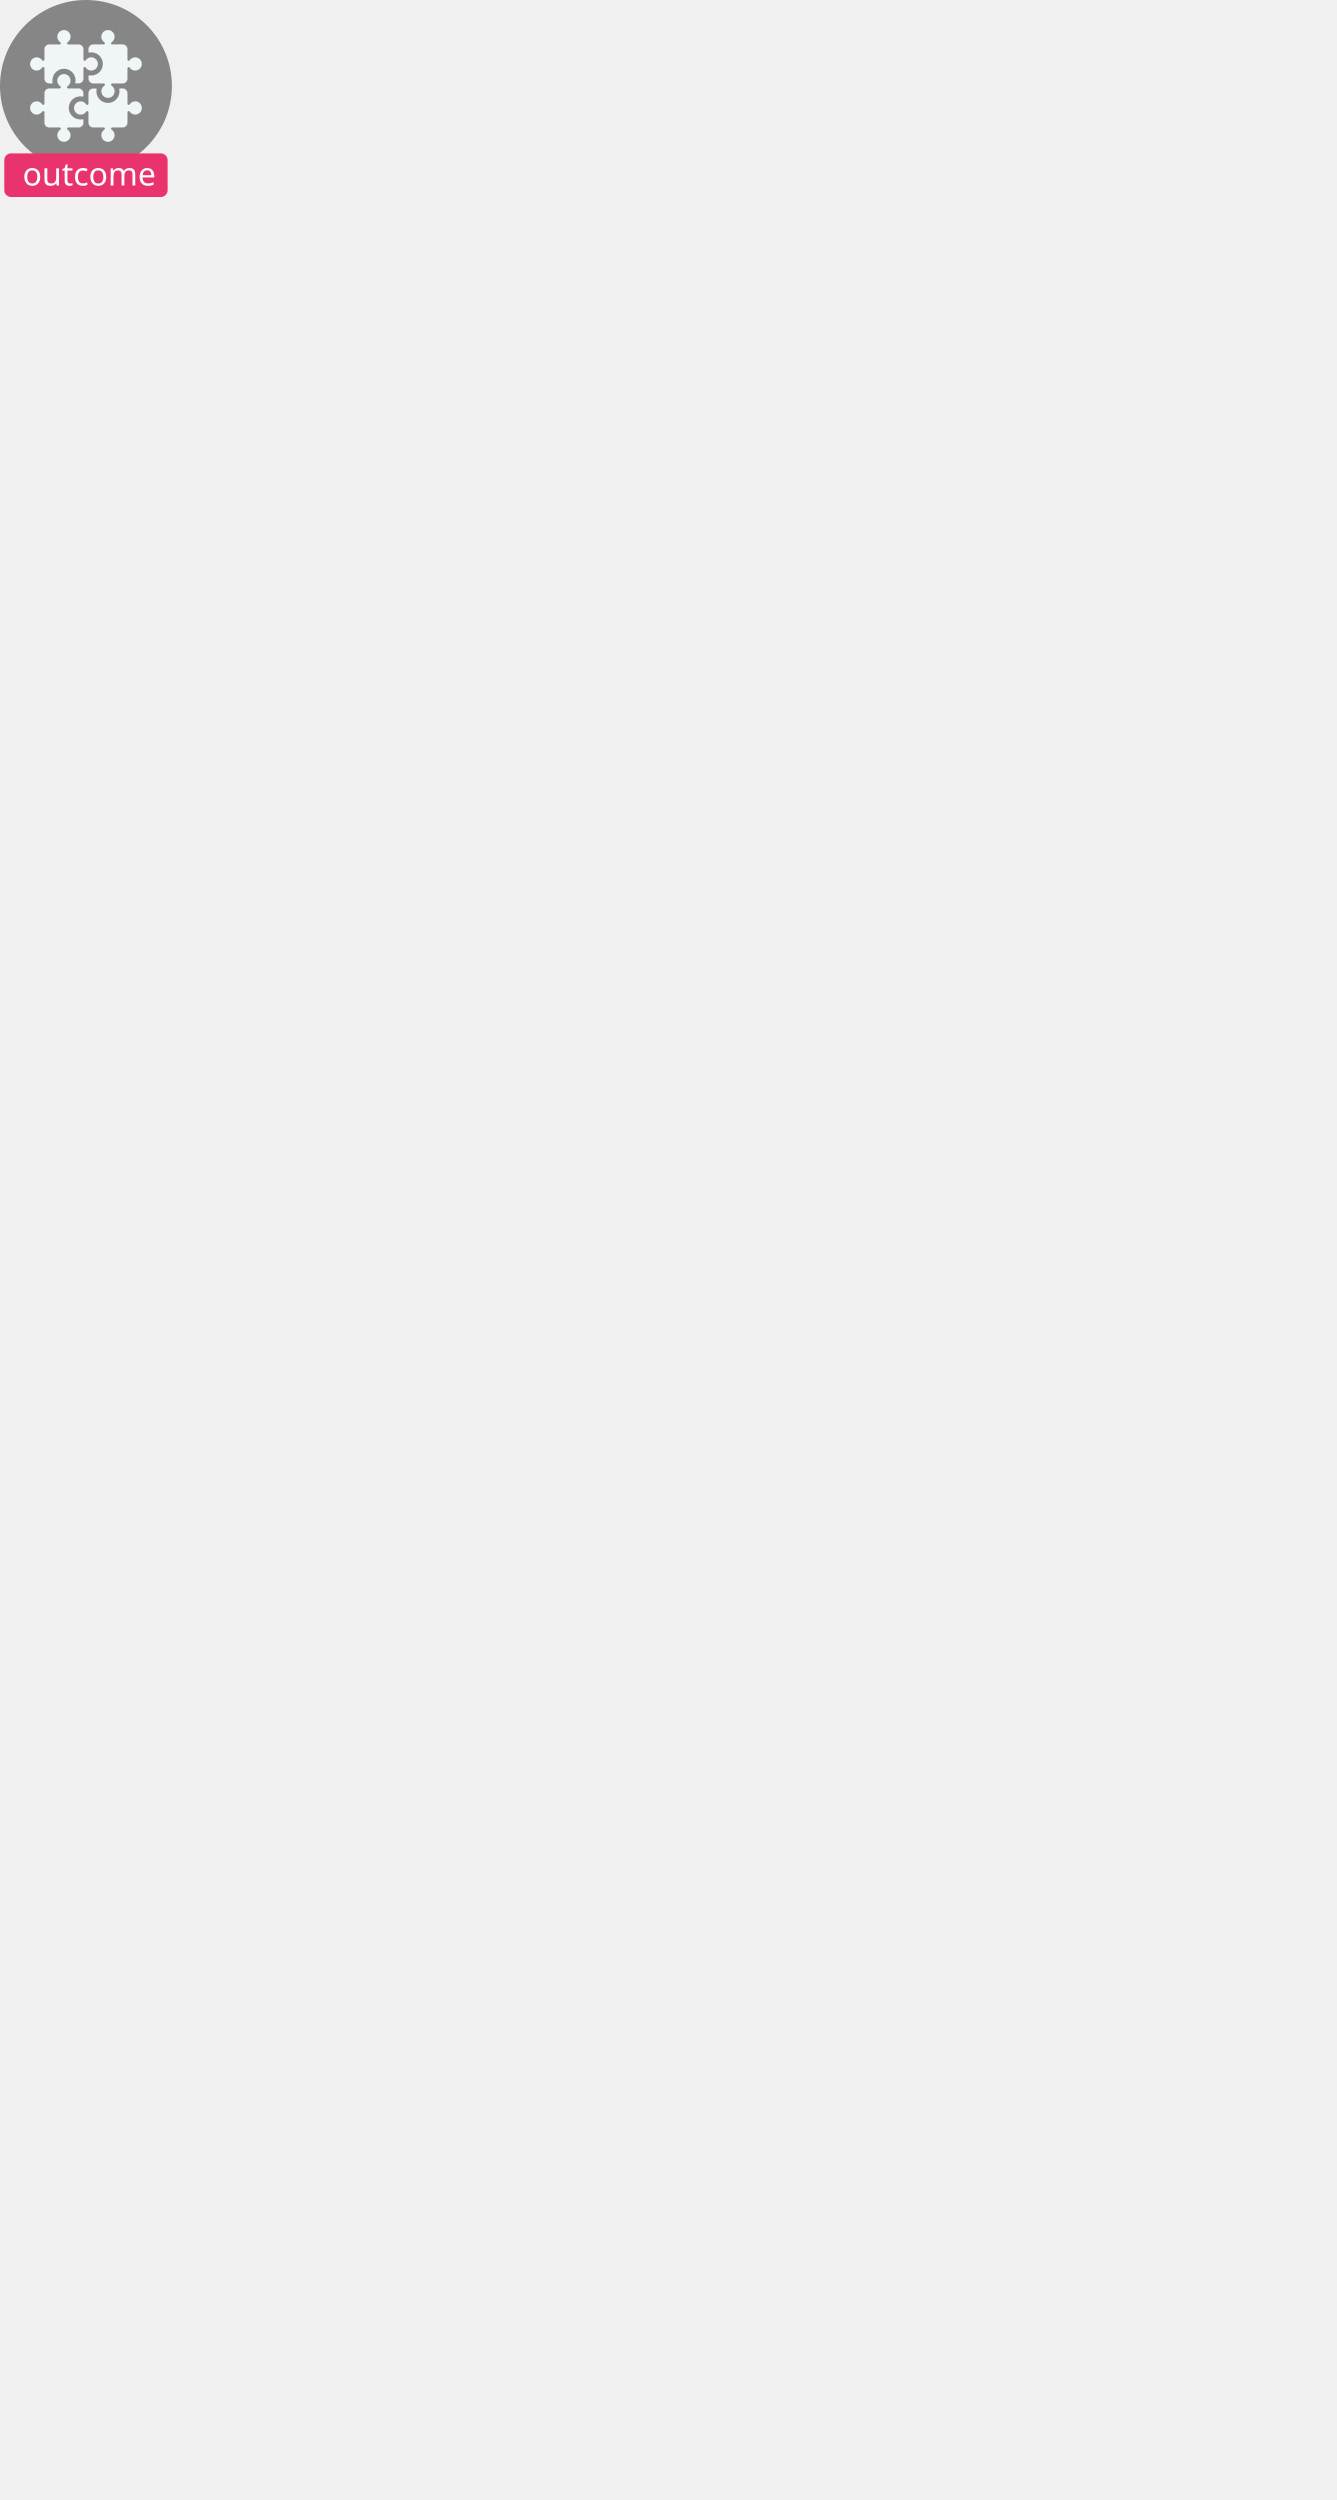
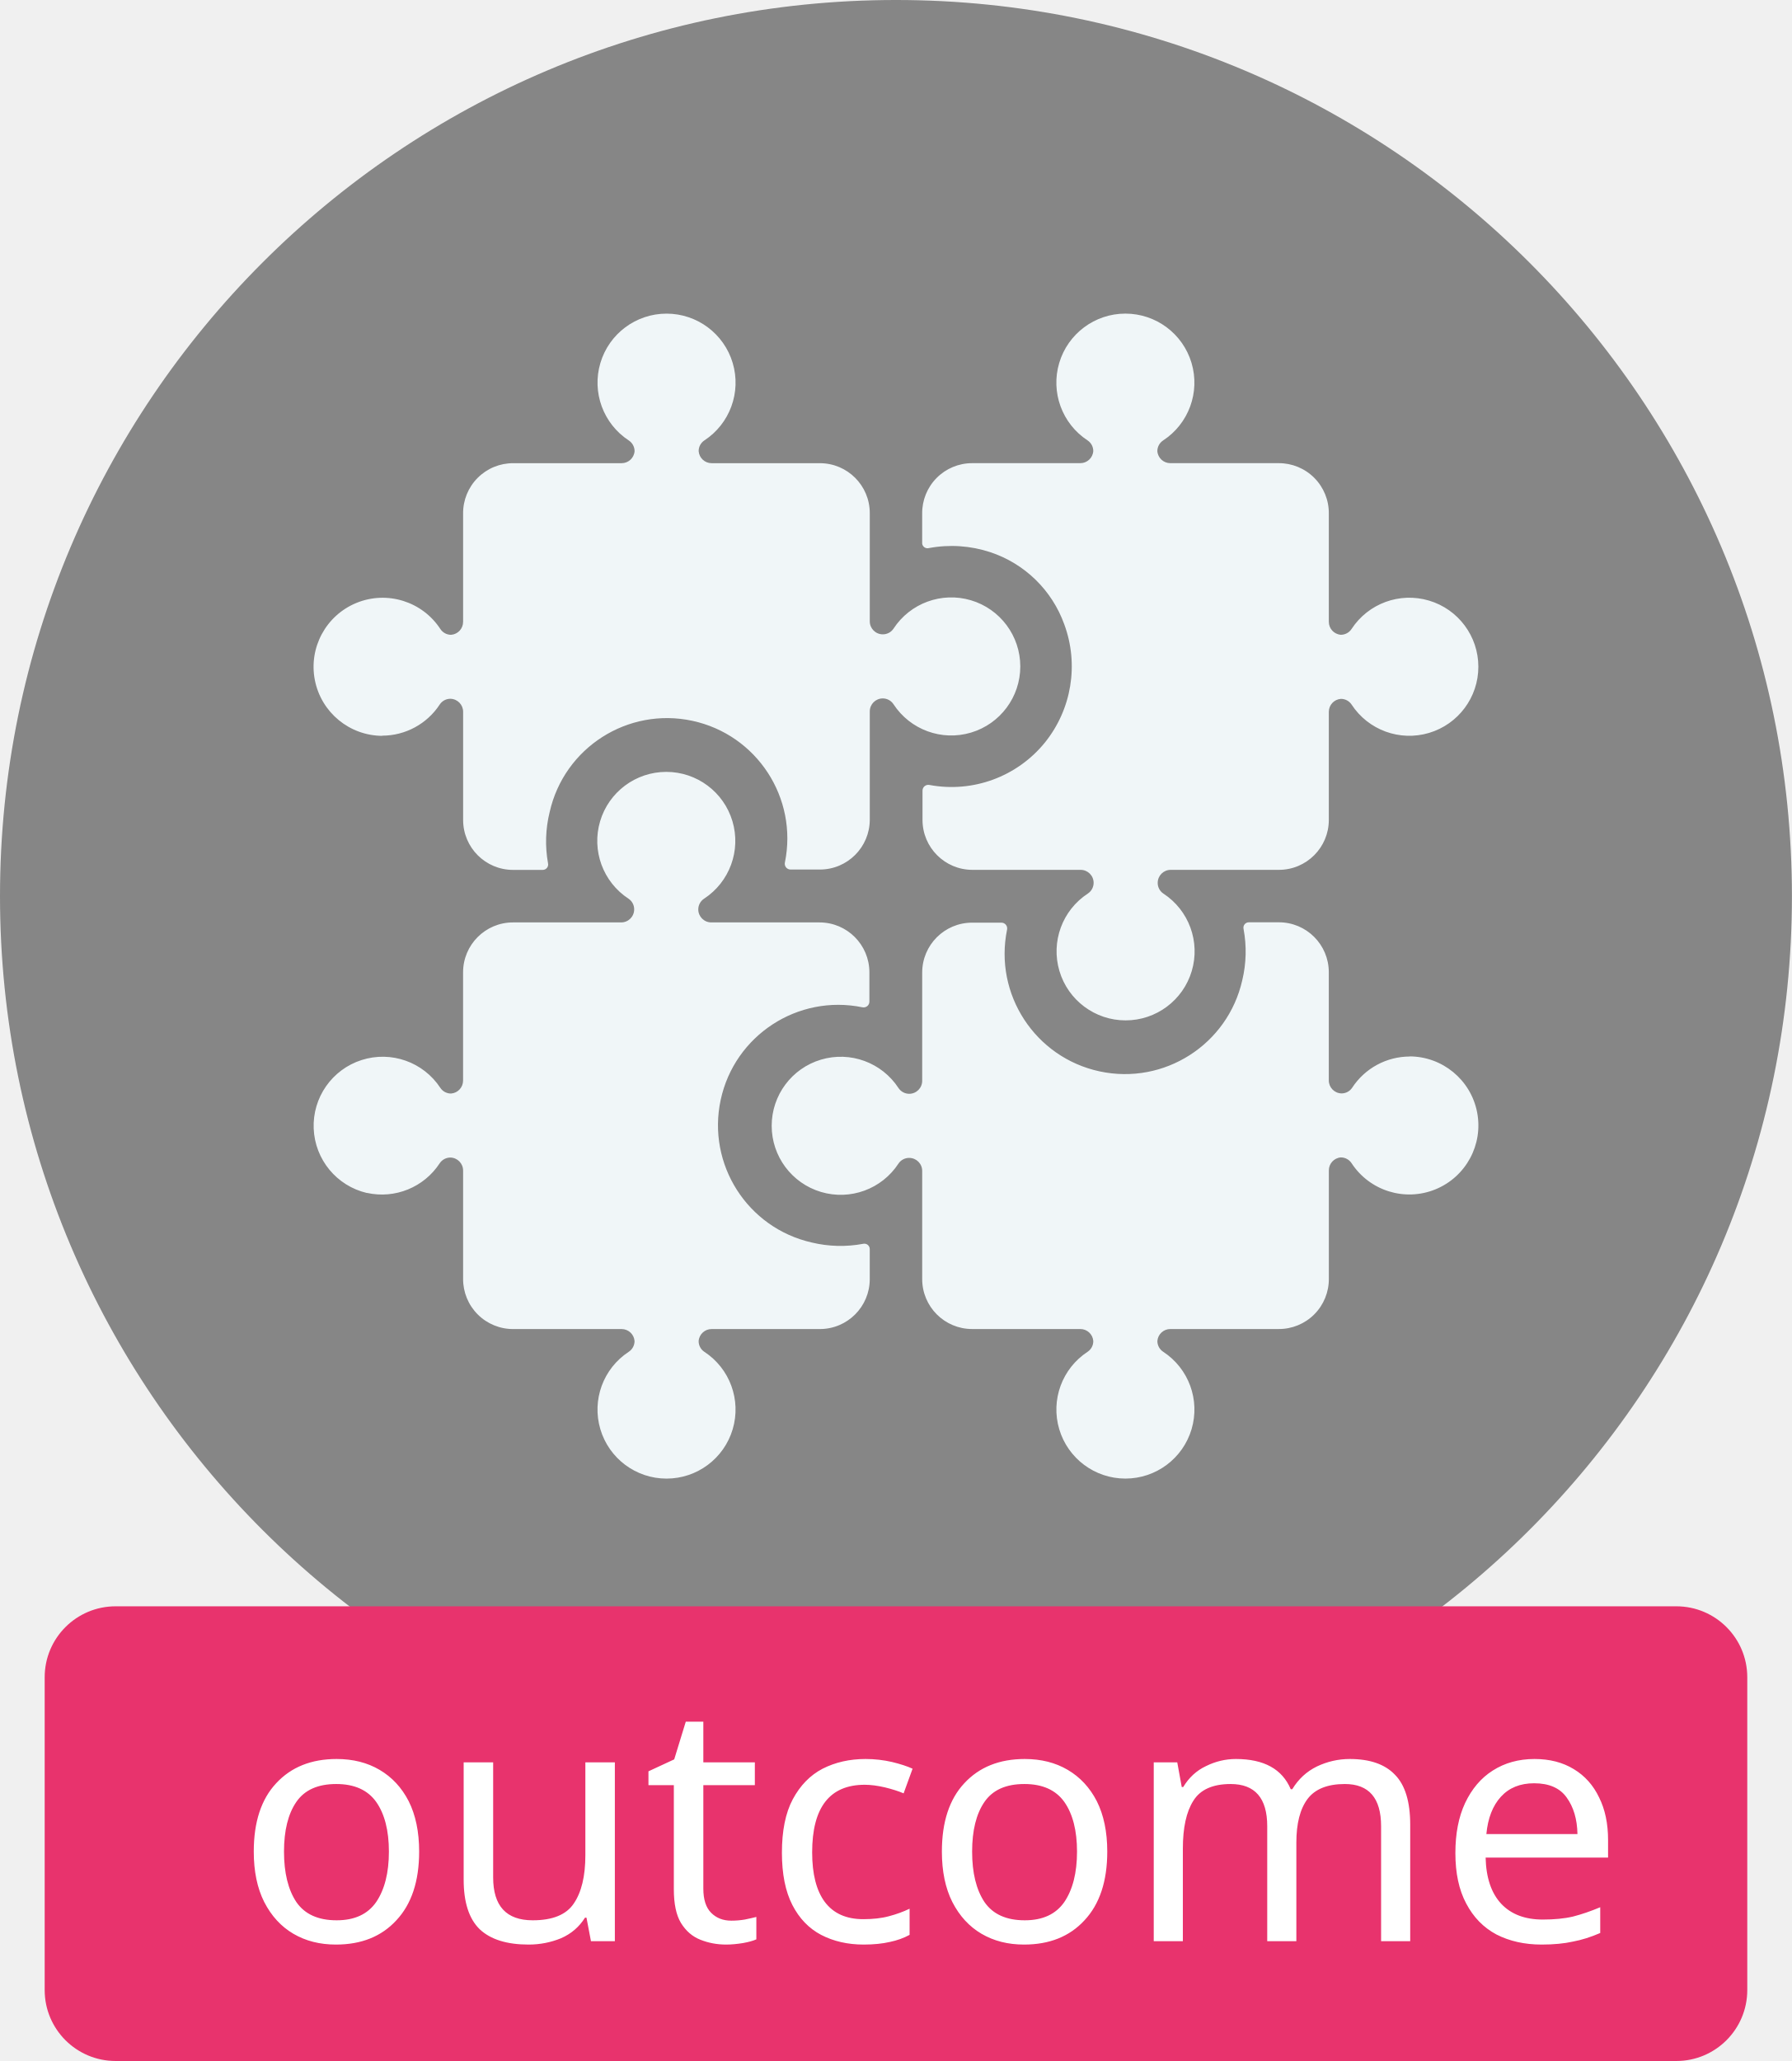
- <svg xmlns="http://www.w3.org/2000/svg" xmlns:ns1="http://www.openswatchbook.org/uri/2009/osb" width="600" height="1122.52" viewBox="0 0 562.5 1052.362" id="svg2" version="1.1" style="enable-background:new">
+ <svg xmlns="http://www.w3.org/2000/svg" xmlns:ns1="http://www.openswatchbook.org/uri/2009/osb" width="80" height="92" viewBox="0 0 75 86.25" id="svg2" version="1.1" style="enable-background:new">
  <defs id="defs4">
    <marker style="overflow:visible" id="marker12580" refX="0" refY="0" orient="auto">
      <path transform="scale(0.4)" style="fill:#8eff55;fill-opacity:1;fill-rule:evenodd;stroke:#8eff55;stroke-width:1pt;stroke-opacity:1" d="M 5.77,0 -2.88,5 V -5 Z" id="path12578" />
    </marker>
    <marker style="overflow:visible" id="marker12574" refX="0" refY="0" orient="auto">
      <path transform="scale(0.4)" style="fill:#ff5555;fill-opacity:1;fill-rule:evenodd;stroke:#ff5555;stroke-width:1pt;stroke-opacity:1" d="M 5.77,0 -2.88,5 V -5 Z" id="path12572" />
    </marker>
    <marker style="overflow:visible" id="marker12417" refX="0" refY="0" orient="auto">
      <path transform="scale(0.4)" style="fill:#6ae0ff;fill-opacity:1;fill-rule:evenodd;stroke:#6ae0ff;stroke-width:1pt;stroke-opacity:1" d="M 5.77,0 -2.88,5 V -5 Z" id="path12415" />
    </marker>
    <marker orient="auto" refY="0" refX="0" id="EmptyTriangleOutM" style="overflow:visible">
      <path id="path12304" d="M 5.77,0 -2.88,5 V -5 Z" style="fill:#ffffff;fill-rule:evenodd;stroke:#ff5555;stroke-width:1pt;stroke-opacity:1" transform="matrix(0.4,0,0,0.4,-1.8,0)" />
    </marker>
    <marker orient="auto" refY="0" refX="0" id="TriangleOutL" style="overflow:visible">
      <path id="path12283" d="M 5.77,0 -2.88,5 V -5 Z" style="fill:#ff5555;fill-opacity:1;fill-rule:evenodd;stroke:#ff5555;stroke-width:1pt;stroke-opacity:1" transform="scale(0.8)" />
    </marker>
    <marker orient="auto" refY="0" refX="0" id="marker12404" style="overflow:visible">
      <path id="path12144" d="M 0,0 5,-5 -12.5,0 5,5 Z" style="fill:#ff5555;fill-opacity:1;fill-rule:evenodd;stroke:#ff5555;stroke-width:1pt;stroke-opacity:1" transform="matrix(-0.8,0,0,-0.8,-10,0)" />
    </marker>
    <marker orient="auto" refY="0" refX="0" id="marker47057" style="overflow:visible">
      <path id="path47055" d="M 0,0 5,-5 -12.5,0 5,5 Z" style="fill:#ff5555;fill-opacity:1;fill-rule:evenodd;stroke:#ff5555;stroke-width:1pt;stroke-opacity:1" transform="matrix(-0.2,0,0,-0.2,-1.2,0)" />
    </marker>
    <marker style="overflow:visible" id="marker8689" refX="0" refY="0" orient="auto">
      <path transform="matrix(-0.2,0,0,-0.2,-1.2,0)" style="fill:#aade87;fill-opacity:1;fill-rule:evenodd;stroke:#aade87;stroke-width:1pt;stroke-opacity:1" d="M 0,0 5,-5 -12.5,0 5,5 Z" id="path8687" />
    </marker>
    <marker orient="auto" refY="0" refX="0" id="TriangleOutM" style="overflow:visible">
      <path id="path8374" d="M 5.77,0 -2.88,5 V -5 Z" style="fill:#55d400;fill-opacity:1;fill-rule:evenodd;stroke:#55d400;stroke-width:1pt;stroke-opacity:1" transform="scale(0.4)" />
    </marker>
    <marker orient="auto" refY="0" refX="0" id="TriangleOutS" style="overflow:visible">
      <path id="path8377" d="M 5.77,0 -2.88,5 V -5 Z" style="fill:#55d400;fill-opacity:1;fill-rule:evenodd;stroke:#55d400;stroke-width:1pt;stroke-opacity:1" transform="scale(0.2)" />
    </marker>
    <marker orient="auto" refY="0" refX="0" id="Arrow1Mend" style="overflow:visible">
      <path id="path8238" d="M 0,0 5,-5 -12.5,0 5,5 Z" style="fill:#55d400;fill-opacity:1;fill-rule:evenodd;stroke:#55d400;stroke-width:1pt;stroke-opacity:1" transform="matrix(-0.4,0,0,-0.4,-4,0)" />
    </marker>
    <marker orient="auto" refY="0" refX="0" id="marker12203" style="overflow:visible">
      <path id="path12201" style="fill:#37abc8;fill-opacity:1;fill-rule:evenodd;stroke:#37abc8;stroke-width:0.625;stroke-linejoin:round;stroke-opacity:1" d="M 8.719,4.034 -2.207,0.016 8.719,-4.002 c -1.745,2.372 -1.735,5.617 -6e-7,8.035 z" transform="scale(0.6)" />
    </marker>
    <marker style="overflow:visible" id="marker11813" refX="0" refY="0" orient="auto">
      <path transform="scale(0.6)" d="M 8.719,4.034 -2.207,0.016 8.719,-4.002 c -1.745,2.372 -1.735,5.617 -6e-7,8.035 z" style="fill:#37abc8;fill-opacity:1;fill-rule:evenodd;stroke:#37abc8;stroke-width:0.625;stroke-linejoin:round;stroke-opacity:1" id="path11811" />
    </marker>
    <marker style="overflow:visible" id="Arrow1Mstart" refX="0" refY="0" orient="auto">
      <path transform="matrix(0.4,0,0,0.4,4,0)" style="fill:#000000;fill-opacity:1;fill-rule:evenodd;stroke:#000000;stroke-width:1pt;stroke-opacity:1" d="M 0,0 5,-5 -12.5,0 5,5 Z" id="path6360" />
    </marker>
    <marker orient="auto" refY="0" refX="0" id="marker11051" style="overflow:visible">
      <path id="path11049" style="fill:#000000;fill-opacity:1;fill-rule:evenodd;stroke:#000000;stroke-width:0.625;stroke-linejoin:round;stroke-opacity:1" d="M 8.719,4.034 -2.207,0.016 8.719,-4.002 c -1.745,2.372 -1.735,5.617 -6e-7,8.035 z" transform="scale(-0.6)" />
    </marker>
    <marker style="overflow:visible" id="marker10963" refX="0" refY="0" orient="auto">
      <path transform="scale(0.6)" d="M 8.719,4.034 -2.207,0.016 8.719,-4.002 c -1.745,2.372 -1.735,5.617 -6e-7,8.035 z" style="fill:#000000;fill-opacity:1;fill-rule:evenodd;stroke:#000000;stroke-width:0.625;stroke-linejoin:round;stroke-opacity:1" id="path10961" />
    </marker>
    <linearGradient ns1:paint="solid" id="linearGradient10099">
      <stop id="stop10097" offset="0" style="stop-color:#3f6684;stop-opacity:1;" />
    </linearGradient>
    <linearGradient id="linearGradient10089">
      <stop style="stop-color:#3f6684;stop-opacity:1;" offset="0" id="stop10087" />
    </linearGradient>
    <marker style="overflow:visible" id="Arrow2Mend" refX="0" refY="0" orient="auto">
      <path transform="scale(-0.6)" d="M 8.719,4.034 -2.207,0.016 8.719,-4.002 c -1.745,2.372 -1.735,5.617 -6e-7,8.035 z" style="fill:#3f6684;fill-opacity:1;fill-rule:evenodd;stroke:#3f6684;stroke-width:0.625;stroke-linejoin:round;stroke-opacity:1" id="path6381" />
    </marker>
    <marker style="overflow:visible" id="Arrow2Mstart" refX="0" refY="0" orient="auto">
      <path transform="scale(0.6)" d="M 8.719,4.034 -2.207,0.016 8.719,-4.002 c -1.745,2.372 -1.735,5.617 -6e-7,8.035 z" style="fill:#000000;fill-opacity:1;fill-rule:evenodd;stroke:#000000;stroke-width:0.625;stroke-linejoin:round;stroke-opacity:1" id="path6378" />
    </marker>
    <marker orient="auto" refY="0" refX="0" id="marker9114" style="overflow:visible">
      <path id="path9112" style="fill:#3f6684;fill-opacity:1;fill-rule:evenodd;stroke:#3f6684;stroke-width:0.625;stroke-linejoin:round;stroke-opacity:1" d="M 8.719,4.034 -2.207,0.016 8.719,-4.002 c -1.745,2.372 -1.735,5.617 -6e-7,8.035 z" transform="scale(-0.6)" />
    </marker>
    <marker style="overflow:visible" id="marker8876" refX="0" refY="0" orient="auto">
      <path transform="scale(-0.6)" d="M 8.719,4.034 -2.207,0.016 8.719,-4.002 c -1.745,2.372 -1.735,5.617 -6e-7,8.035 z" style="fill:#3f6684;fill-opacity:1;fill-rule:evenodd;stroke:#3f6684;stroke-width:0.625;stroke-linejoin:round;stroke-opacity:1" id="path8874" />
    </marker>
    <marker orient="auto" refY="0" refX="0" id="marker7758" style="overflow:visible">
      <path id="path7756" style="fill:#3f6684;fill-opacity:1;fill-rule:evenodd;stroke:#3f6684;stroke-width:0.625;stroke-linejoin:round;stroke-opacity:1" d="M 8.719,4.034 -2.207,0.016 8.719,-4.002 c -1.745,2.372 -1.735,5.617 -6e-7,8.035 z" transform="scale(-0.6)" />
    </marker>
    <marker style="overflow:visible" id="Arrow1Lend" refX="0" refY="0" orient="auto">
      <path transform="matrix(-0.8,0,0,-0.8,-10,0)" style="fill:#3f6684;fill-opacity:1;fill-rule:evenodd;stroke:#3f6684;stroke-width:1pt;stroke-opacity:1" d="M 0,0 5,-5 -12.5,0 5,5 Z" id="path6357" />
    </marker>
    <clipPath id="clipPath1418" clipPathUnits="userSpaceOnUse">
      <path style="clip-rule:evenodd" id="path1416" d="M 28,28 H 568 V 814 H 28 Z" />
    </clipPath>
    <clipPath id="clipPath1434" clipPathUnits="userSpaceOnUse">
      <path style="clip-rule:evenodd" id="path1432" d="m 87,83.5 h 22.5 v 10 H 87 Z" />
    </clipPath>
    <clipPath id="clipPath1456" clipPathUnits="userSpaceOnUse">
      <path style="clip-rule:evenodd" id="path1454" d="M 28,28 H 568 V 814 H 28 Z" />
    </clipPath>
    <clipPath id="clipPath1472" clipPathUnits="userSpaceOnUse">
      <path style="clip-rule:evenodd" id="path1470" d="M 149.5,83.5 H 172 v 10 h -22.5 z" />
    </clipPath>
    <clipPath id="clipPath1494" clipPathUnits="userSpaceOnUse">
      <path style="clip-rule:evenodd" id="path1492" d="M 28,28 H 568 V 814 H 28 Z" />
    </clipPath>
    <clipPath id="clipPath1508" clipPathUnits="userSpaceOnUse">
      <path style="clip-rule:evenodd" id="path1506" d="m 38,134 h 22.5 v 10 H 38 Z" />
    </clipPath>
    <clipPath id="clipPath1530" clipPathUnits="userSpaceOnUse">
      <path style="clip-rule:evenodd" id="path1528" d="M 28,28 H 568 V 814 H 28 Z" />
    </clipPath>
    <clipPath id="clipPath1596" clipPathUnits="userSpaceOnUse">
      <path style="clip-rule:evenodd" id="path1594" d="m 38,203.5 h 22.5 v 10 H 38 Z" />
    </clipPath>
    <clipPath id="clipPath1618" clipPathUnits="userSpaceOnUse">
      <path style="clip-rule:evenodd" id="path1616" d="M 28,28 H 568 V 814 H 28 Z" />
    </clipPath>
    <clipPath id="clipPath1648" clipPathUnits="userSpaceOnUse">
      <path style="clip-rule:evenodd" id="path1646" d="m 218,203.5 h 22.5 v 10 H 218 Z" />
    </clipPath>
    <clipPath id="clipPath1670" clipPathUnits="userSpaceOnUse">
      <path style="clip-rule:evenodd" id="path1668" d="M 28,28 H 568 V 814 H 28 Z" />
    </clipPath>
    <clipPath id="clipPath1700" clipPathUnits="userSpaceOnUse">
      <path style="clip-rule:evenodd" id="path1698" d="m 398,203.5 h 22.5 v 10 H 398 Z" />
    </clipPath>
    <clipPath id="clipPath1722" clipPathUnits="userSpaceOnUse">
      <path style="clip-rule:evenodd" id="path1720" d="M 28,28 H 568 V 814 H 28 Z" />
    </clipPath>
    <clipPath id="clipPath2057" clipPathUnits="userSpaceOnUse">
      <path style="clip-rule:evenodd" id="path2055" d="M 28,28 H 568 V 814 H 28 Z" />
    </clipPath>
    <clipPath id="clipPath2071" clipPathUnits="userSpaceOnUse">
      <path style="clip-rule:evenodd" id="path2069" d="m 36,28.5 h 524 v 599 H 36 Z" />
    </clipPath>
    <mask maskUnits="userSpaceOnUse" id="mask15347">
      <rect style="opacity:1;fill:#ffffff;fill-opacity:1;stroke:#000000;stroke-width:0;stroke-miterlimit:4;stroke-dasharray:none;stroke-dashoffset:0;stroke-opacity:1" id="rect15349" width="104.49" height="25.287" x="545.827" y="297.556" />
    </mask>
    <clipPath id="clipPath16042" clipPathUnits="userSpaceOnUse">
      <path style="clip-rule:evenodd" id="path16040" d="M 28,28 H 568 V 814 H 28 Z" />
    </clipPath>
    <clipPath id="clipPath16058" clipPathUnits="userSpaceOnUse">
      <path style="clip-rule:evenodd" id="path16056" d="m 110.5,51 h 375 v 150 h -375 z" />
    </clipPath>
    <linearGradient id="linearGradient16234" spreadMethod="pad" gradientTransform="matrix(418.75,0,0,96.66667,-478.4488,-5.028017)" gradientUnits="userSpaceOnUse" y2="0" x2="1" y1="0" x1="0">
      <stop id="stop16230" offset="0" style="stop-opacity:1;stop-color:#39c7ea" />
      <stop id="stop16232" offset="1" style="stop-opacity:1;stop-color:#4cdcba" />
    </linearGradient>
    <clipPath id="clipPath16280" clipPathUnits="userSpaceOnUse">
      <path style="clip-rule:evenodd" id="path16278" d="M 28,28 H 568 V 814 H 28 Z" />
    </clipPath>
    <clipPath id="clipPath16470" clipPathUnits="userSpaceOnUse">
      <path style="clip-rule:evenodd" id="path16468" d="m 201,439 h 31 v 15 h -31 z" />
    </clipPath>
    <clipPath id="clipPath16484" clipPathUnits="userSpaceOnUse">
      <path style="clip-rule:evenodd" id="path16482" d="M 28,28 H 568 V 814 H 28 Z" />
    </clipPath>
    <clipPath id="clipPath16514" clipPathUnits="userSpaceOnUse">
      <path style="clip-rule:evenodd" id="path16512" d="m 110.5,530 h 375 v 150 h -375 z" />
    </clipPath>
    <clipPath id="clipPath16792" clipPathUnits="userSpaceOnUse">
      <path style="clip-rule:evenodd" id="path16790" d="M 28,28 H 568 V 814 H 28 Z" />
    </clipPath>
    <clipPath clipPathUnits="userSpaceOnUse" id="clipPath16">
      <path d="M 0,38 H 38 V 0 H 0 Z" id="path18" />
    </clipPath>
    <clipPath clipPathUnits="userSpaceOnUse" id="clipPath16-2">
      <path d="M 0,38 H 38 V 0 H 0 Z" id="path18-2" />
    </clipPath>
    <clipPath clipPathUnits="userSpaceOnUse" id="clipPath16-4">
      <path d="M 0,38 H 38 V 0 H 0 Z" id="path18-0" />
    </clipPath>
    <clipPath clipPathUnits="userSpaceOnUse" id="clipPath16-5">
      <path d="M 0,38 H 38 V 0 H 0 Z" id="path18-7" />
    </clipPath>
    <clipPath clipPathUnits="userSpaceOnUse" id="clipPath16-0">
      <path d="M 0,38 H 38 V 0 H 0 Z" id="path18-5" />
    </clipPath>
    <clipPath clipPathUnits="userSpaceOnUse" id="clipPath16-3">
      <path d="M 0,38 H 38 V 0 H 0 Z" id="path18-03" />
    </clipPath>
  </defs>
-   <g id="layer11" transform="translate(0,2.9736617e-5)">
-     <g id="g1145" transform="translate(-104.4438,-90.45098)">
-       <path d="m 176.806,126.632 c 0,-19.972 -16.209,-36.181 -36.181,-36.181 -19.972,0 -36.181,16.209 -36.181,36.181 0,20.008 16.209,36.181 36.181,36.181 19.972,0 36.181,-16.173 36.181,-36.181" style="display:inline;fill:#868686;fill-opacity:1;fill-rule:nonzero;stroke:none;stroke-width:3.618;stroke-linecap:butt;stroke-linejoin:miter;stroke-miterlimit:10;stroke-dasharray:none;stroke-opacity:1" id="path3150" />
-       <path d="m 141.683,112.386 v -1.199 a 2.015,2.015 0 0 1 2.015,-2.034 h 4.37 a 0.524,0.524 0 0 0 0.524,-0.486 0.515,0.515 0 0 0 -0.228,-0.432 2.787,2.787 0 1 1 3.049,0 0.52,0.52 0 0 0 -0.233,0.432 0.524,0.524 0 0 0 0.524,0.486 h 4.37 a 2.015,2.015 0 0 1 2.03,2.034 v 4.37 a 0.524,0.524 0 0 0 0.486,0.524 v 0 a 0.52,0.52 0 0 0 0.432,-0.233 2.787,2.787 0 1 1 0,3.049 0.515,0.515 0 0 0 -0.432,-0.228 0.524,0.524 0 0 0 -0.486,0.519 v 4.37 a 2.015,2.015 0 0 1 -2.015,2.015 h -4.37 a 0.524,0.524 0 0 0 -0.524,0.524 0.515,0.515 0 0 0 0.228,0.432 2.787,2.787 0 1 1 -3.049,0 0.52,0.52 0 0 0 0.233,-0.432 0.524,0.524 0 0 0 -0.524,-0.524 h -4.37 a 2.015,2.015 0 0 1 -2.015,-2.015 v -1.185 a 0.233,0.233 0 0 1 0.281,-0.228 4.856,4.856 0 0 0 4.661,-1.714 4.899,4.899 0 0 0 0.782,-4.773 4.768,4.768 0 0 0 -2.991,-2.913 4.972,4.972 0 0 0 -2.471,-0.165 0.219,0.219 0 0 1 -0.277,-0.194 z m -21.811,7.769 a 2.782,2.782 0 0 0 2.331,-1.262 0.515,0.515 0 0 1 0.432,-0.228 0.524,0.524 0 0 1 0.51,0.524 v 4.37 a 2.015,2.015 0 0 0 2.015,2.015 h 1.199 a 0.219,0.219 0 0 0 0.214,-0.267 4.948,4.948 0 0 1 0.068,-2.073 4.857,4.857 0 0 1 9.497,2.044 0.233,0.233 0 0 0 0.228,0.282 h 1.185 a 2.015,2.015 0 0 0 2.015,-2.015 v -4.37 a 0.524,0.524 0 0 1 0.524,-0.524 0.52,0.52 0 0 1 0.432,0.233 2.787,2.787 0 1 0 0,-3.049 0.515,0.515 0 0 1 -0.432,0.228 0.524,0.524 0 0 1 -0.524,-0.524 v -4.37 a 2.015,2.015 0 0 0 -2.015,-2.015 h -4.37 a 0.524,0.524 0 0 1 -0.524,-0.486 0.515,0.515 0 0 1 0.228,-0.432 2.787,2.787 0 1 0 -3.049,0 0.52,0.52 0 0 1 0.233,0.432 v 0 a 0.524,0.524 0 0 1 -0.524,0.486 h -4.37 a 2.015,2.015 0 0 0 -2.03,2.034 v 4.37 a 0.524,0.524 0 0 1 -0.486,0.524 0.52,0.52 0 0 1 -0.432,-0.233 2.787,2.787 0 1 0 -2.331,4.312 z m 41.505,12.955 a 2.782,2.782 0 0 0 -2.331,1.262 0.515,0.515 0 0 1 -0.432,0.228 0.524,0.524 0 0 1 -0.51,-0.524 v -4.37 a 2.015,2.015 0 0 0 -2.015,-2.015 h -1.214 a 0.219,0.219 0 0 0 -0.214,0.267 4.948,4.948 0 0 1 -0.052,2.073 4.858,4.858 0 0 1 -9.497,-2.044 0.233,0.233 0 0 0 -0.228,-0.282 h -1.185 a 2.015,2.015 0 0 0 -2.015,2.015 v 4.37 a 0.524,0.524 0 0 1 -0.524,0.524 0.52,0.52 0 0 1 -0.432,-0.233 2.787,2.787 0 1 0 0,3.049 0.515,0.515 0 0 1 0.432,-0.228 0.524,0.524 0 0 1 0.524,0.524 v 4.37 a 2.015,2.015 0 0 0 2.015,2.015 h 4.37 a 0.524,0.524 0 0 1 0.524,0.486 0.515,0.515 0 0 1 -0.228,0.432 2.787,2.787 0 1 0 3.049,0 0.52,0.52 0 0 1 -0.233,-0.432 v 0 a 0.524,0.524 0 0 1 0.524,-0.486 h 4.37 a 2.015,2.015 0 0 0 2.03,-2.034 v -4.37 a 0.524,0.524 0 0 1 0.486,-0.524 0.52,0.52 0 0 1 0.432,0.233 2.787,2.787 0 1 0 2.331,-4.312 z m -42.117,5.506 a 2.787,2.787 0 0 0 2.938,-1.194 0.52,0.52 0 0 1 0.432,-0.233 v 0 a 0.524,0.524 0 0 1 0.515,0.524 v 4.37 a 2.015,2.015 0 0 0 2.034,2.03 h 4.37 a 0.524,0.524 0 0 1 0.519,0.486 0.52,0.52 0 0 1 -0.233,0.432 2.787,2.787 0 1 0 3.049,0 0.515,0.515 0 0 1 -0.228,-0.432 0.524,0.524 0 0 1 0.524,-0.486 h 4.37 a 2.015,2.015 0 0 0 2.015,-2.015 v -1.214 a 0.219,0.219 0 0 0 -0.267,-0.214 4.948,4.948 0 0 1 -2.073,-0.052 4.857,4.857 0 0 1 2.044,-9.497 0.233,0.233 0 0 0 0.281,-0.228 v -1.185 a 2.015,2.015 0 0 0 -2.015,-2.015 h -4.37 a 0.524,0.524 0 0 1 -0.524,-0.524 0.52,0.52 0 0 1 0.233,-0.432 2.787,2.787 0 1 0 -3.049,0 0.515,0.515 0 0 1 0.228,0.432 0.524,0.524 0 0 1 -0.524,0.524 h -4.37 a 2.015,2.015 0 0 0 -2.015,2.015 v 4.37 a 0.524,0.524 0 0 1 -0.486,0.524 0.515,0.515 0 0 1 -0.432,-0.228 2.787,2.787 0 1 0 -2.967,4.244 z" id="path3152" style="display:inline;fill:#f0f6f8;fill-opacity:1;stroke-width:0.486" />
-       <rect ry="2.865" rx="2.865" style="opacity:1;fill:#e8336d;fill-opacity:1;stroke:none;stroke-width:4.046;stroke-miterlimit:4;stroke-dasharray:none;stroke-dashoffset:0;stroke-opacity:1" id="rect6474" width="68.755" height="18.359" x="106.248" y="155.014" />
-       <text xml:space="preserve" style="font-style:normal;font-variant:normal;font-weight:normal;font-stretch:normal;font-size:13.463px;line-height:100%;font-family:'Fira Sans';-inkscape-font-specification:'Fira Sans, Normal';font-variant-ligatures:normal;font-variant-caps:normal;font-variant-numeric:normal;font-feature-settings:normal;text-align:start;letter-spacing:0px;word-spacing:0px;writing-mode:lr-tb;text-anchor:start;fill:#ffffff;fill-opacity:1;stroke:none;stroke-width:0.918px;stroke-linecap:butt;stroke-linejoin:miter;stroke-opacity:1" x="113.954" y="168.535" id="text6478">
-         <tspan id="tspan6476" x="113.954" y="168.535" style="font-style:normal;font-variant:normal;font-weight:normal;font-stretch:normal;font-size:13.463px;line-height:100%;font-family:'Fira Sans';-inkscape-font-specification:'Fira Sans, Normal';font-variant-ligatures:normal;font-variant-caps:normal;font-variant-numeric:normal;font-feature-settings:normal;text-align:start;writing-mode:lr-tb;text-anchor:start;fill:#ffffff;fill-opacity:1;stroke-width:0.918px">outcome</tspan>
+   <g id="layer11" transform="translate(0,-966.1122)">
+     <path id="path3150" style="display:inline;fill:#868686;fill-opacity:1;fill-rule:nonzero;stroke:none;stroke-width:3.75;stroke-linecap:butt;stroke-linejoin:miter;stroke-miterlimit:10;stroke-dasharray:none;stroke-opacity:1" d="m 75,1003.612 c 0,-20.7 -16.8,-37.5 -37.5,-37.5 -20.7,0 -37.5,16.8 -37.5,37.5 0,20.738 16.8,37.5 37.5,37.5 20.7,0 37.5,-16.762 37.5,-37.5" />
+     <path style="display:inline;fill:#f0f6f8;fill-opacity:1;stroke-width:0.503" id="path3152" d="m 38.597,988.847 v -1.243 a 2.089,2.089 0 0 1 2.088,-2.109 h 4.529 a 0.544,0.544 0 0 0 0.544,-0.503 0.533,0.533 0 0 0 -0.236,-0.448 2.889,2.889 0 1 1 3.16,0 0.538,0.538 0 0 0 -0.242,0.448 0.544,0.544 0 0 0 0.544,0.503 h 4.529 a 2.089,2.089 0 0 1 2.104,2.109 v 4.529 a 0.544,0.544 0 0 0 0.503,0.544 v 0 a 0.538,0.538 0 0 0 0.448,-0.242 2.889,2.889 0 1 1 0,3.16 0.533,0.533 0 0 0 -0.448,-0.236 0.544,0.544 0 0 0 -0.503,0.538 v 4.529 a 2.089,2.089 0 0 1 -2.089,2.088 h -4.529 a 0.544,0.544 0 0 0 -0.544,0.544 0.533,0.533 0 0 0 0.236,0.448 2.889,2.889 0 1 1 -3.16,0 0.538,0.538 0 0 0 0.242,-0.448 0.544,0.544 0 0 0 -0.544,-0.544 h -4.529 a 2.089,2.089 0 0 1 -2.089,-2.088 v -1.228 a 0.242,0.242 0 0 1 0.292,-0.236 5.033,5.033 0 0 0 4.831,-1.776 5.078,5.078 0 0 0 0.81,-4.947 4.942,4.942 0 0 0 -3.1,-3.02 5.153,5.153 0 0 0 -2.562,-0.171 0.226,0.226 0 0 1 -0.287,-0.201 z m -22.606,8.052 a 2.884,2.884 0 0 0 2.416,-1.308 0.533,0.533 0 0 1 0.448,-0.236 0.544,0.544 0 0 1 0.529,0.544 v 4.529 a 2.089,2.089 0 0 0 2.089,2.088 h 1.243 a 0.226,0.226 0 0 0 0.221,-0.277 5.128,5.128 0 0 1 0.07,-2.149 5.035,5.035 0 0 1 9.844,2.119 0.242,0.242 0 0 0 0.236,0.292 h 1.228 a 2.089,2.089 0 0 0 2.089,-2.088 v -4.529 a 0.544,0.544 0 0 1 0.544,-0.544 0.538,0.538 0 0 1 0.448,0.242 2.889,2.889 0 1 0 0,-3.16 0.533,0.533 0 0 1 -0.448,0.236 0.544,0.544 0 0 1 -0.544,-0.544 v -4.529 a 2.089,2.089 0 0 0 -2.089,-2.089 h -4.529 a 0.544,0.544 0 0 1 -0.544,-0.503 0.533,0.533 0 0 1 0.236,-0.448 2.889,2.889 0 1 0 -3.16,0 0.538,0.538 0 0 1 0.242,0.448 v 0 a 0.544,0.544 0 0 1 -0.544,0.503 h -4.529 a 2.089,2.089 0 0 0 -2.104,2.109 v 4.529 a 0.544,0.544 0 0 1 -0.503,0.544 0.538,0.538 0 0 1 -0.448,-0.241 2.889,2.889 0 1 0 -2.416,4.469 z m 43.018,13.427 a 2.884,2.884 0 0 0 -2.416,1.308 0.533,0.533 0 0 1 -0.448,0.236 0.544,0.544 0 0 1 -0.529,-0.544 v -4.529 a 2.089,2.089 0 0 0 -2.089,-2.088 h -1.258 a 0.226,0.226 0 0 0 -0.221,0.277 5.128,5.128 0 0 1 -0.054,2.149 5.035,5.035 0 0 1 -9.844,-2.119 0.242,0.242 0 0 0 -0.236,-0.292 h -1.228 a 2.089,2.089 0 0 0 -2.088,2.089 v 4.529 a 0.544,0.544 0 0 1 -0.544,0.544 0.538,0.538 0 0 1 -0.448,-0.241 2.889,2.889 0 1 0 0,3.16 0.533,0.533 0 0 1 0.448,-0.236 0.544,0.544 0 0 1 0.544,0.544 v 4.529 a 2.089,2.089 0 0 0 2.088,2.088 h 4.529 a 0.544,0.544 0 0 1 0.544,0.503 0.533,0.533 0 0 1 -0.236,0.448 2.889,2.889 0 1 0 3.16,0 0.538,0.538 0 0 1 -0.242,-0.448 v 0 a 0.544,0.544 0 0 1 0.544,-0.503 h 4.529 a 2.089,2.089 0 0 0 2.104,-2.109 v -4.529 a 0.544,0.544 0 0 1 0.503,-0.544 0.538,0.538 0 0 1 0.448,0.242 2.889,2.889 0 1 0 2.416,-4.469 z m -43.652,5.707 a 2.889,2.889 0 0 0 3.045,-1.238 0.538,0.538 0 0 1 0.448,-0.241 v 0 a 0.544,0.544 0 0 1 0.533,0.544 v 4.529 a 2.089,2.089 0 0 0 2.109,2.104 h 4.529 a 0.544,0.544 0 0 1 0.538,0.503 0.538,0.538 0 0 1 -0.242,0.448 2.889,2.889 0 1 0 3.16,0 0.533,0.533 0 0 1 -0.236,-0.448 0.544,0.544 0 0 1 0.544,-0.503 h 4.529 a 2.089,2.089 0 0 0 2.089,-2.088 v -1.258 a 0.226,0.226 0 0 0 -0.277,-0.221 5.128,5.128 0 0 1 -2.149,-0.054 5.035,5.035 0 0 1 2.119,-9.844 0.242,0.242 0 0 0 0.292,-0.236 v -1.228 a 2.089,2.089 0 0 0 -2.089,-2.088 h -4.529 a 0.544,0.544 0 0 1 -0.544,-0.544 0.538,0.538 0 0 1 0.241,-0.448 2.889,2.889 0 1 0 -3.16,0 0.533,0.533 0 0 1 0.236,0.448 0.544,0.544 0 0 1 -0.544,0.544 H 21.471 a 2.089,2.089 0 0 0 -2.089,2.088 v 4.529 a 0.544,0.544 0 0 1 -0.503,0.544 0.533,0.533 0 0 1 -0.448,-0.236 2.889,2.889 0 1 0 -3.075,4.398 z" />
+     <g id="g1069" transform="translate(0,0.306061)">
+       <rect ry="2.969" rx="2.969" style="opacity:1;fill:#e8336d;fill-opacity:1;stroke:none;stroke-width:4.194;stroke-miterlimit:4;stroke-dasharray:none;stroke-dashoffset:0;stroke-opacity:1" id="rect6474" width="71.261" height="19.028" x="1.87" y="1033.028" />
+       <text xml:space="preserve" style="font-style:normal;font-variant:normal;font-weight:normal;font-stretch:normal;font-size:13.954px;line-height:100%;font-family:'Fira Sans';-inkscape-font-specification:'Fira Sans, Normal';font-variant-ligatures:normal;font-variant-caps:normal;font-variant-numeric:normal;font-feature-settings:normal;text-align:start;letter-spacing:0px;word-spacing:0px;writing-mode:lr-tb;text-anchor:start;fill:#ffffff;fill-opacity:1;stroke:none;stroke-width:0.951px;stroke-linecap:butt;stroke-linejoin:miter;stroke-opacity:1" x="9.857" y="1047.042" id="text6478">
+         <tspan id="tspan6476" x="9.857" y="1047.042" style="font-style:normal;font-variant:normal;font-weight:normal;font-stretch:normal;font-size:13.954px;line-height:100%;font-family:'Fira Sans';-inkscape-font-specification:'Fira Sans, Normal';font-variant-ligatures:normal;font-variant-caps:normal;font-variant-numeric:normal;font-feature-settings:normal;text-align:start;writing-mode:lr-tb;text-anchor:start;fill:#ffffff;fill-opacity:1;stroke-width:0.951px">outcome</tspan>
      </text>
    </g>
  </g>
</svg>
